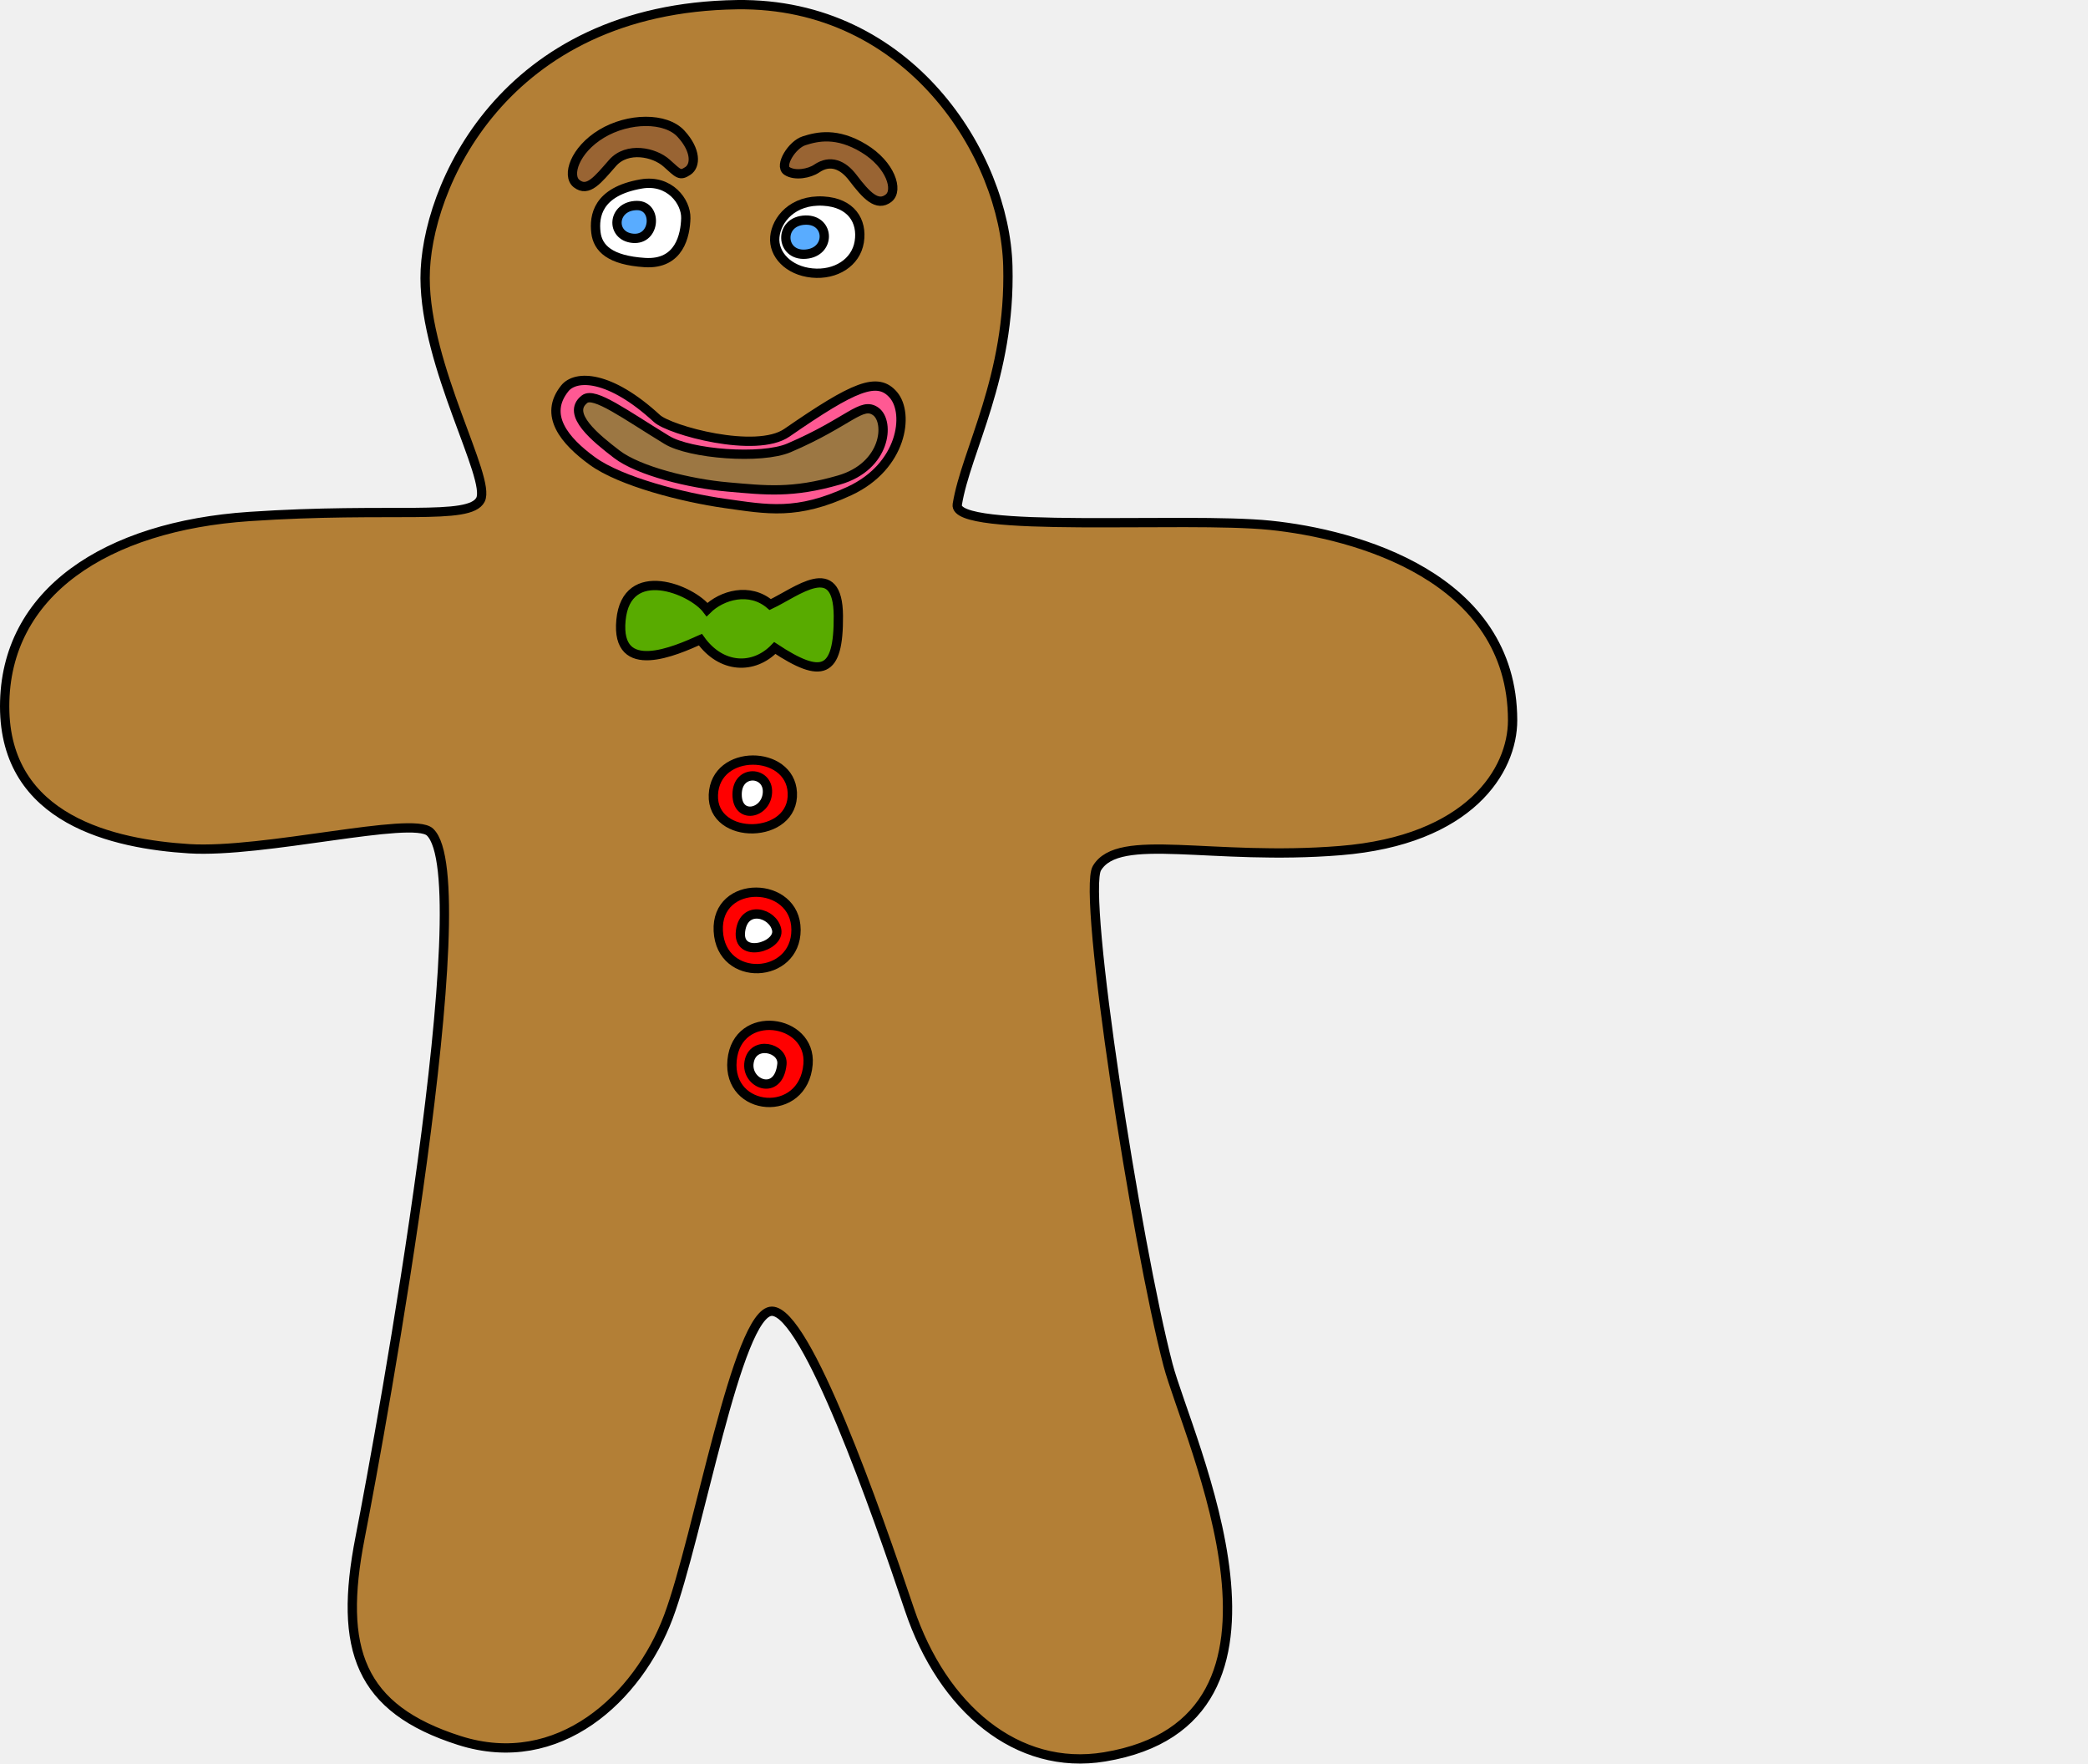
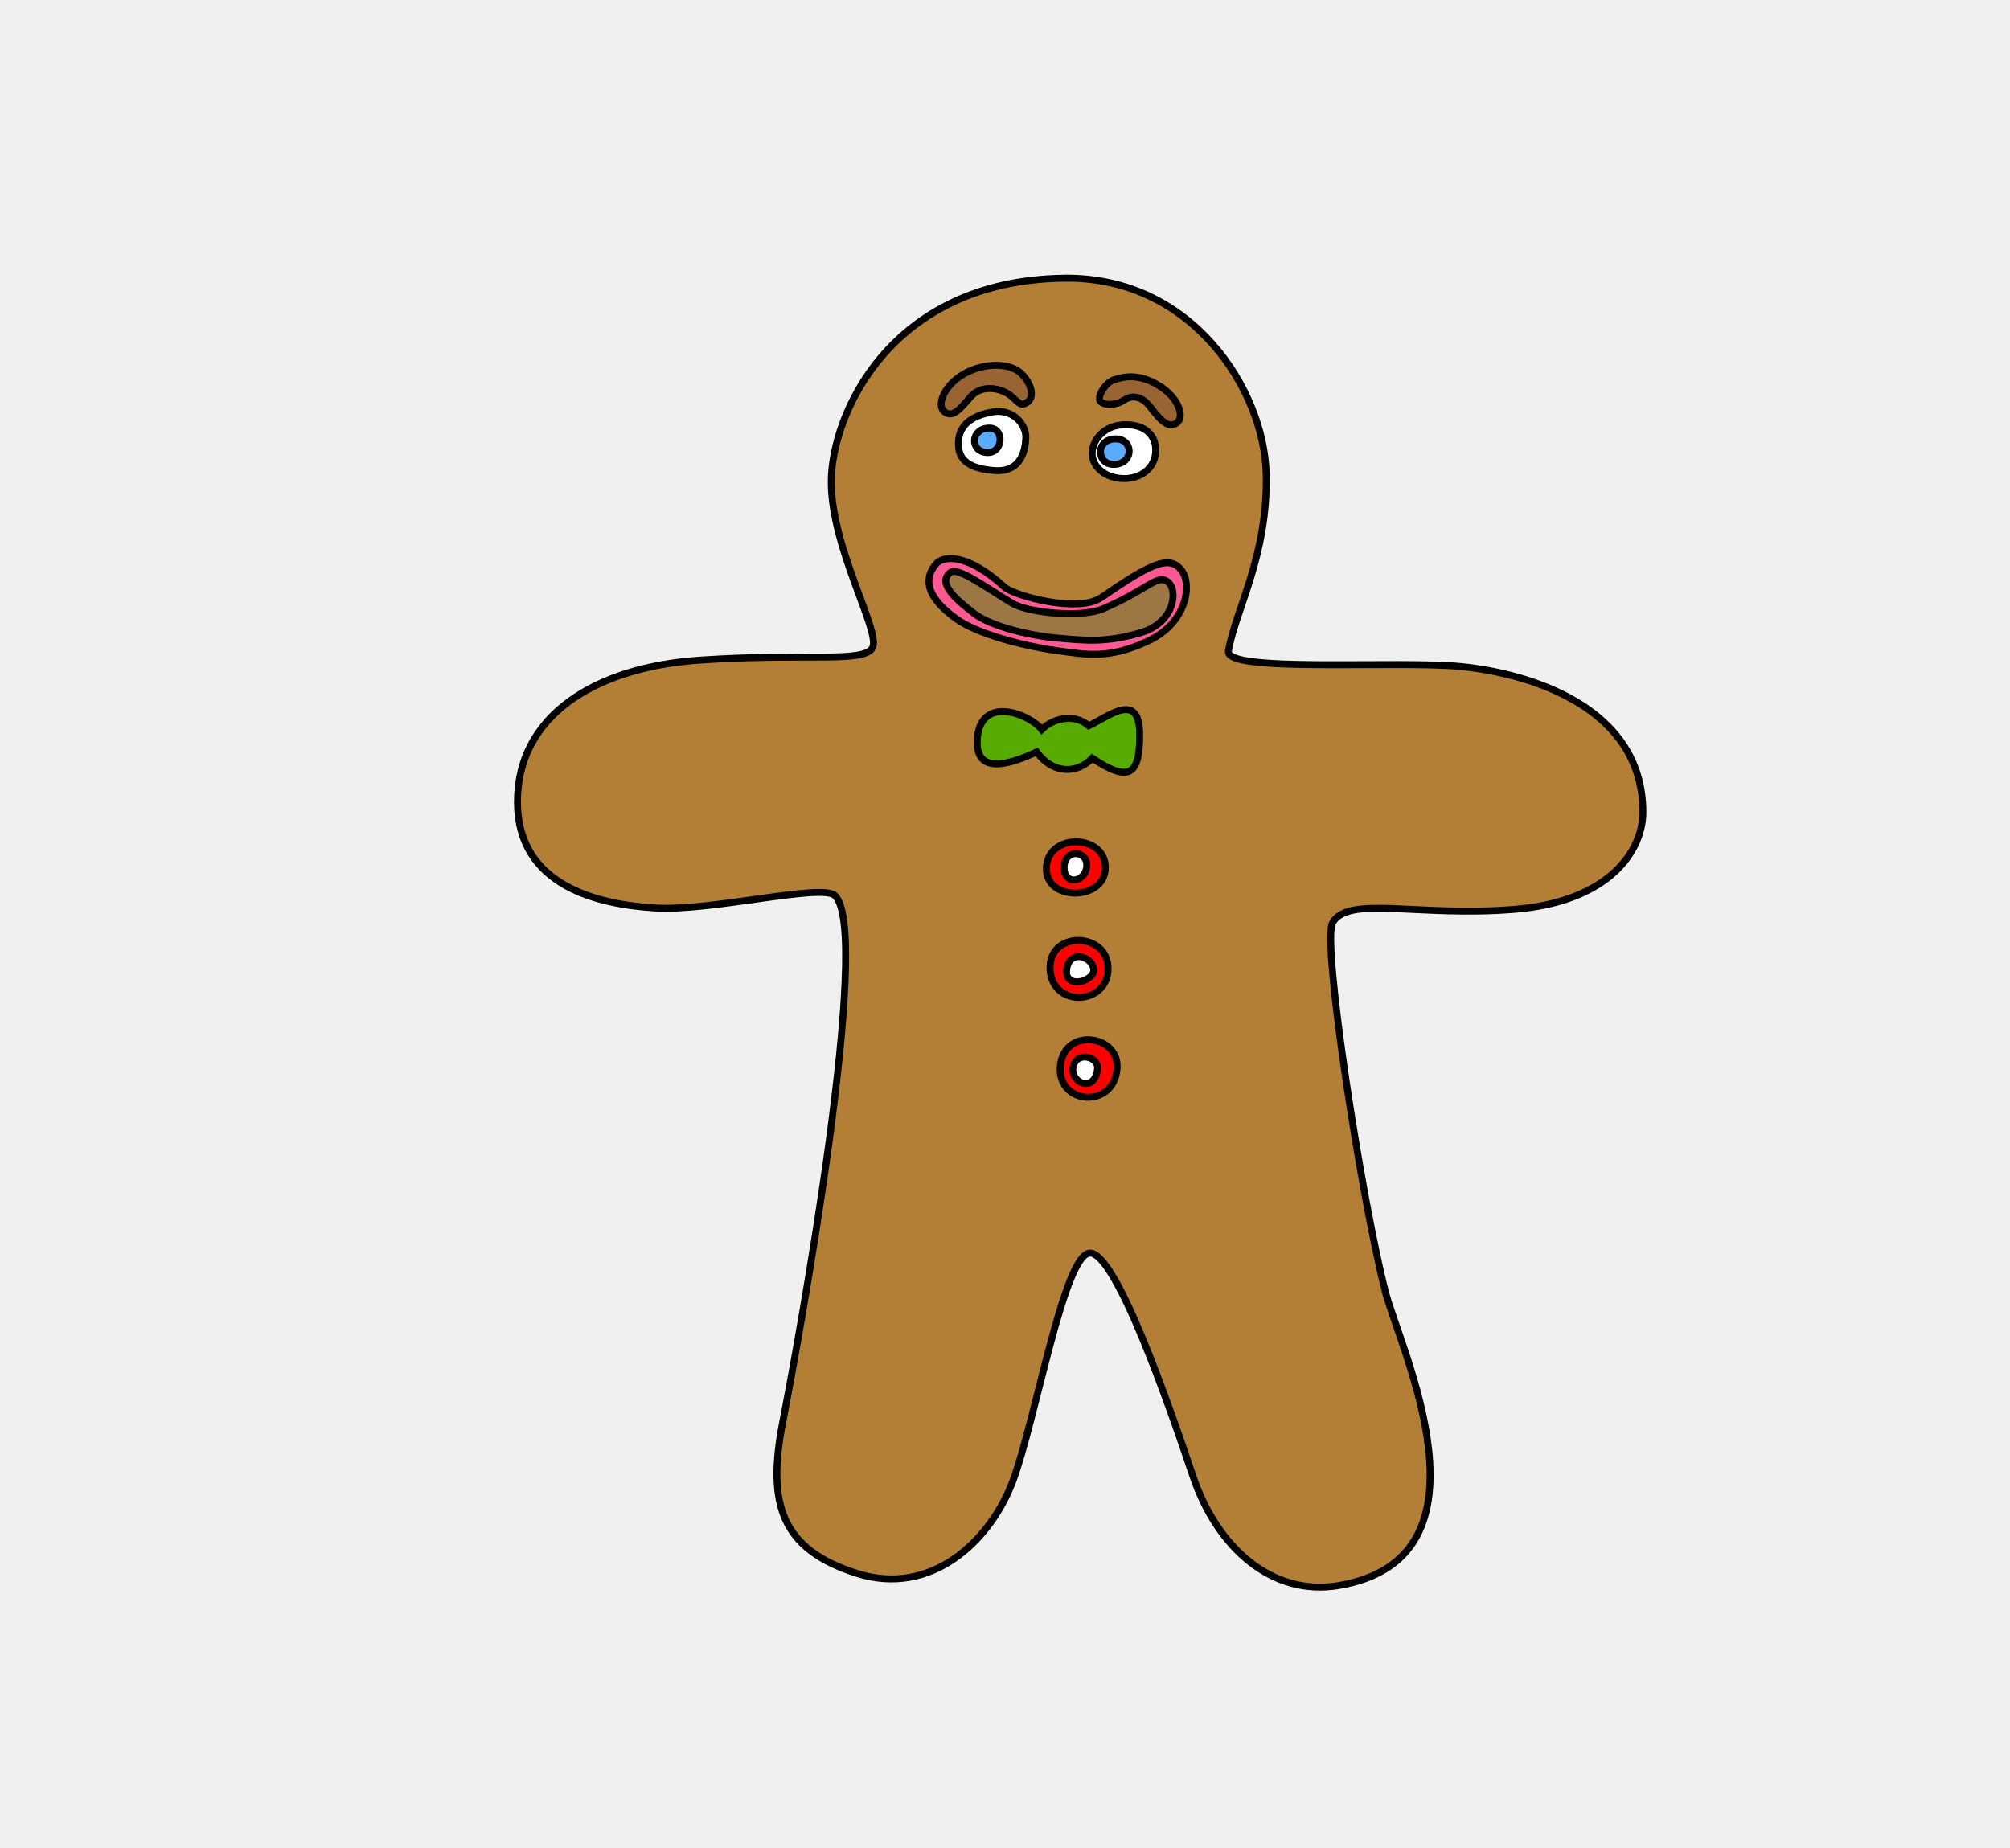
- <svg xmlns="http://www.w3.org/2000/svg" version="1.0" id="Layer_1" x="0px" y="0px" width="561.512px" height="474.25px" viewBox="0 0 561.512 474.25" enable-background="new 0 0 561.512 474.25" xml:space="preserve">
-   <path fill="#B37F36" stroke="#000000" stroke-width="2.5" stroke-miterlimit="10" d="M198.227,1.257  c46.342-0.629,72.024,40.5,72.806,70.304c0.779,29.805-11.284,49.681-13.6,64.11c-1.273,7.931,61.191,3.237,84.144,5.584  c22.952,2.347,65.152,13.796,65.197,52.435c0.017,13.511-11.569,32.234-46.33,35.044c-34.761,2.809-59.541-5.14-65.449,4.721  c-4.074,6.8,10.617,101,19.1,133.515c5.207,19.959,41.807,95.732-17.03,105.475c-23.603,3.906-43.609-13.186-52.488-39.607  c-8.88-26.424-27.66-80.229-37.004-80.229s-19.726,60.65-27.847,82.244s-29.417,41.73-56.207,33.184s-32.572-24.41-26.683-54.553  c5.892-30.143,32.536-176.929,18.779-189.741c-4.722-4.398-44.696,5.747-64.765,4.493C30.782,226.98,1.25,220.595,1.25,189.953  c0-30.644,27.326-48.465,65.805-51.059c38.478-2.595,59.225,1.207,62.159-4.519c2.937-5.724-14.841-35.684-14.895-59.575  C114.265,50.908,135.135,2.112,198.227,1.257z" />
-   <path fill="#996433" stroke="#000000" stroke-width="2.5" stroke-miterlimit="10" d="M155.067,49.378  c3.069,2.397,5.678-1.007,9.645-5.532c3.969-4.524,11.276-2.923,14.536,0c3.259,2.924,3.6,3.531,5.733,2.12  c2.136-1.411,2.283-5.493-1.838-9.99c-4.12-4.497-14.13-4.384-21.38,0C154.513,40.361,152.36,47.265,155.067,49.378z" />
-   <path fill="#996433" stroke="#000000" stroke-width="2.5" stroke-miterlimit="10" d="M238.967,53.286  c-3.069,2.397-6.005-0.741-9.646-5.532c-2.626-3.457-6.065-4.913-9.679-2.438c-1.988,1.362-5.879,2.062-8.015,0.651  c-2.134-1.411,1.34-7.067,4.61-8.112c3.541-1.132,8.782-2.354,16.033,2.03C239.52,44.269,241.673,51.173,238.967,53.286z" />
-   <path fill="#FFFFFF" stroke="#000000" stroke-width="2.5" stroke-miterlimit="10" d="M172.454,49.467  c7.571-1.3,12.093,4.723,11.975,9.22c-0.121,4.497-1.66,12.518-11.025,11.917s-12.663-3.838-13.154-8.109  C159.759,58.223,160.573,51.506,172.454,49.467z" />
-   <path fill="#FFFFFF" stroke="#000000" stroke-width="2.5" stroke-miterlimit="10" d="M221.398,54.077  c7.539,0.413,10.577,5.396,9.679,10.961c-0.897,5.565-6.332,9.003-12.703,8.375c-6.372-0.627-10.441-5.037-10.009-9.694  C208.799,59.062,213.184,53.627,221.398,54.077z" />
-   <path fill="#59ACFF" stroke="#000000" stroke-width="2.5" stroke-miterlimit="10" d="M171.266,55.264  c5.625-0.054,5.058,9.387-1.069,8.822C164.071,63.521,164.632,55.327,171.266,55.264z" />
-   <path fill="#59ACFF" stroke="#000000" stroke-width="2.5" stroke-miterlimit="10" d="M216.648,59.186  c6.559-0.145,6.834,8.637,0,9.168C209.813,68.887,209.302,59.348,216.648,59.186z" />
-   <path fill="#FF5993" stroke="#000000" stroke-width="2.5" stroke-miterlimit="10" d="M151.879,104.444  c2.947-3.664,12.032-3.639,24.783,8.096c3.418,3.146,26.646,9.572,34.964,3.822c18.126-12.532,24.391-15.179,28.669-10.119  c4.279,5.06,2.361,19.167-11.806,25.773c-14.165,6.605-22.146,4.968-33.502,3.37c-11.356-1.599-28.082-5.895-35.64-11.38  C151.79,118.522,146.096,111.635,151.879,104.444z" />
-   <path fill="#9C7743" stroke="#000000" stroke-width="2.5" stroke-miterlimit="10" d="M157.214,107.341  c2.635-2.027,10.898,4.13,22.101,10.957c6.229,3.798,25.439,5.315,32.876,2.132c16.203-6.938,19.515-12.571,23.342-9.771  c3.822,2.8,2.771,14.764-9.893,18.422c-12.661,3.657-19.795,2.75-29.945,1.866c-10.149-0.886-23.97-4.292-29.839-8.807  C160.37,117.924,152.045,111.321,157.214,107.341z" />
-   <path fill="#58AB00" stroke="#000000" stroke-width="2.5" stroke-miterlimit="10" d="M190.151,163.918  c3.93-3.896,11.469-6.071,16.979-1.35c7.194-3.372,18.211-12.704,18.325,3.036c0.111,15.74-4.499,16.977-17.091,8.657  c-5.62,5.846-14.39,5.62-20.011-2.249c-6.58,2.955-22.822,10.215-21.361-5.235C168.454,151.327,186.104,158.521,190.151,163.918z" />
-   <path fill="#FF0000" stroke="#000000" stroke-width="2.5" stroke-miterlimit="10" d="M213.076,213.124  c-0.604-11.574-20.729-11.908-21.235,0.612C191.334,226.259,213.738,225.791,213.076,213.124z" />
-   <path fill="#FFFFFF" stroke="#000000" stroke-width="2.5" stroke-miterlimit="10" d="M198.227,213.636  c0,6.866,7.862,5.242,8.158-0.512C206.68,207.371,198.227,206.771,198.227,213.636z" />
-   <path fill="#FF0000" stroke="#000000" stroke-width="2.5" stroke-miterlimit="10" d="M214.069,250.027  c0.03,13.331-20.175,14.404-20.905,0.338C192.433,236.298,214.04,236.695,214.069,250.027z" />
-   <path fill="#FFFFFF" stroke="#000000" stroke-width="2.5" stroke-miterlimit="10" d="M199.146,250.365  c-0.982,7.594,10.663,4.252,9.721-0.338C207.923,245.439,200.065,243.253,199.146,250.365z" />
-   <path fill="#FF0000" stroke="#000000" stroke-width="2.5" stroke-miterlimit="10" d="M217.304,286.187  c-1.218,14.732-21.782,12.98-20.432-1.072C198.227,271.059,218.316,273.936,217.304,286.187z" />
-   <path fill="#FFFFFF" stroke="#000000" stroke-width="2.5" stroke-miterlimit="10" d="M210.277,286.187  c-0.916,8.842-9.837,5.299-8.825-0.586S210.743,281.693,210.277,286.187z" />
+ <svg xmlns="http://www.w3.org/2000/svg" version="1.1" id="Layer_1" x="0px" y="0px" width="724.256px" height="666px" viewBox="0 0 724.256 666" enable-background="new 0 0 724.256 666" xml:space="preserve">
+   <path fill="#B37F36" stroke="#000000" stroke-width="2.5" stroke-miterlimit="10" d="M383.429,100.257  c46.342-0.629,72.023,40.5,72.806,70.304c0.778,29.805-11.284,49.681-13.601,64.11c-1.272,7.931,61.191,3.237,84.145,5.584  c22.952,2.347,65.152,13.796,65.197,52.435c0.017,13.511-11.569,32.234-46.33,35.044c-34.763,2.809-59.543-5.14-65.449,4.721  c-4.074,6.8,10.615,101,19.1,133.516c5.207,19.959,41.809,95.731-17.029,105.476c-23.604,3.904-43.608-13.188-52.487-39.607  c-8.88-26.424-27.66-80.229-37.004-80.229c-9.345,0-19.726,60.649-27.847,82.244c-8.122,21.595-29.417,41.729-56.208,33.185  s-32.572-24.41-26.683-54.553c5.892-30.145,32.536-176.929,18.779-189.741c-4.722-4.398-44.696,5.747-64.765,4.493  c-20.068-1.256-49.6-7.641-49.6-38.283c0-30.644,27.326-48.465,65.805-51.059c38.478-2.595,59.225,1.207,62.159-4.519  c2.937-5.724-14.841-35.684-14.895-59.575C299.466,149.908,320.336,101.112,383.429,100.257z" />
+   <path fill="#996433" stroke="#000000" stroke-width="2.5" stroke-miterlimit="10" d="M340.268,148.378  c3.069,2.397,5.678-1.007,9.645-5.532c3.969-4.524,11.276-2.923,14.536,0c3.259,2.924,3.601,3.531,5.733,2.12  c2.136-1.411,2.283-5.493-1.838-9.99s-14.13-4.384-21.38,0C339.714,139.361,337.561,146.265,340.268,148.378z" />
+   <path fill="#996433" stroke="#000000" stroke-width="2.5" stroke-miterlimit="10" d="M424.168,152.286  c-3.069,2.397-6.005-0.741-9.646-5.532c-2.627-3.457-6.065-4.913-9.68-2.438c-1.988,1.362-5.879,2.062-8.015,0.651  c-2.134-1.411,1.34-7.067,4.61-8.112c3.541-1.132,8.781-2.354,16.033,2.03C424.722,143.269,426.874,150.173,424.168,152.286z" />
+   <path fill="#FFFFFF" stroke="#000000" stroke-width="2.5" stroke-miterlimit="10" d="M357.655,148.467  c7.57-1.3,12.093,4.723,11.975,9.22c-0.121,4.497-1.66,12.518-11.025,11.917s-12.663-3.838-13.154-8.109  C344.96,157.223,345.774,150.506,357.655,148.467z" />
+   <path fill="#FFFFFF" stroke="#000000" stroke-width="2.5" stroke-miterlimit="10" d="M406.599,153.077  c7.539,0.413,10.578,5.396,9.68,10.961c-0.896,5.565-6.332,9.003-12.703,8.375c-6.372-0.627-10.441-5.037-10.01-9.694  C394,158.062,398.386,152.627,406.599,153.077z" />
+   <path fill="#59ACFF" stroke="#000000" stroke-width="2.5" stroke-miterlimit="10" d="M356.467,154.264  c5.625-0.054,5.058,9.387-1.069,8.822C349.272,162.521,349.833,154.327,356.467,154.264z" />
+   <path fill="#59ACFF" stroke="#000000" stroke-width="2.5" stroke-miterlimit="10" d="M401.849,158.186  c6.56-0.145,6.834,8.637,0,9.168C395.015,167.887,394.503,158.348,401.849,158.186z" />
+   <path fill="#FF5993" stroke="#000000" stroke-width="2.5" stroke-miterlimit="10" d="M337.08,203.444  c2.947-3.664,12.032-3.639,24.783,8.096c3.418,3.146,26.646,9.572,34.964,3.822c18.126-12.532,24.391-15.179,28.669-10.119  c4.279,5.06,2.36,19.167-11.806,25.773c-14.165,6.605-22.146,4.968-33.502,3.37c-11.356-1.599-28.083-5.895-35.64-11.38  C336.991,217.522,331.297,210.635,337.08,203.444z" />
+   <path fill="#9C7743" stroke="#000000" stroke-width="2.5" stroke-miterlimit="10" d="M342.415,206.341  c2.635-2.027,10.898,4.13,22.102,10.957c6.229,3.798,25.438,5.315,32.875,2.132c16.203-6.938,19.516-12.571,23.343-9.771  c3.821,2.8,2.771,14.764-9.894,18.422c-12.66,3.657-19.795,2.75-29.945,1.866c-10.148-0.886-23.969-4.292-29.838-8.807  C345.571,216.924,337.246,210.321,342.415,206.341z" />
+   <path fill="#58AB00" stroke="#000000" stroke-width="2.5" stroke-miterlimit="10" d="M375.353,262.918  c3.93-3.896,11.469-6.071,16.979-1.35c7.194-3.372,18.211-12.704,18.325,3.036c0.11,15.74-4.499,16.977-17.091,8.657  c-5.62,5.846-14.391,5.62-20.012-2.249c-6.58,2.955-22.822,10.215-21.36-5.235C353.655,250.327,371.306,257.521,375.353,262.918z" />
+   <path fill="#FF0000" stroke="#000000" stroke-width="2.5" stroke-miterlimit="10" d="M398.277,312.124  c-0.604-11.574-20.729-11.908-21.235,0.612C376.535,325.259,398.938,324.791,398.277,312.124z" />
+   <path fill="#FFFFFF" stroke="#000000" stroke-width="2.5" stroke-miterlimit="10" d="M383.429,312.636  c0,6.866,7.861,5.242,8.157-0.512C391.882,306.371,383.429,305.771,383.429,312.636z" />
+   <path fill="#FF0000" stroke="#000000" stroke-width="2.5" stroke-miterlimit="10" d="M399.271,349.027  c0.029,13.33-20.176,14.404-20.905,0.338C377.634,335.298,399.241,335.695,399.271,349.027z" />
+   <path fill="#FFFFFF" stroke="#000000" stroke-width="2.5" stroke-miterlimit="10" d="M384.347,349.365  c-0.981,7.594,10.664,4.252,9.722-0.338C393.124,344.439,385.267,342.253,384.347,349.365z" />
+   <path fill="#FF0000" stroke="#000000" stroke-width="2.5" stroke-miterlimit="10" d="M402.505,385.188  c-1.218,14.731-21.781,12.979-20.432-1.071C383.429,370.059,403.517,372.936,402.505,385.188z" />
+   <path fill="#FFFFFF" stroke="#000000" stroke-width="2.5" stroke-miterlimit="10" d="M395.478,385.188  c-0.916,8.842-9.836,5.299-8.824-0.586C387.665,378.716,395.944,380.693,395.478,385.188z" />
</svg>
